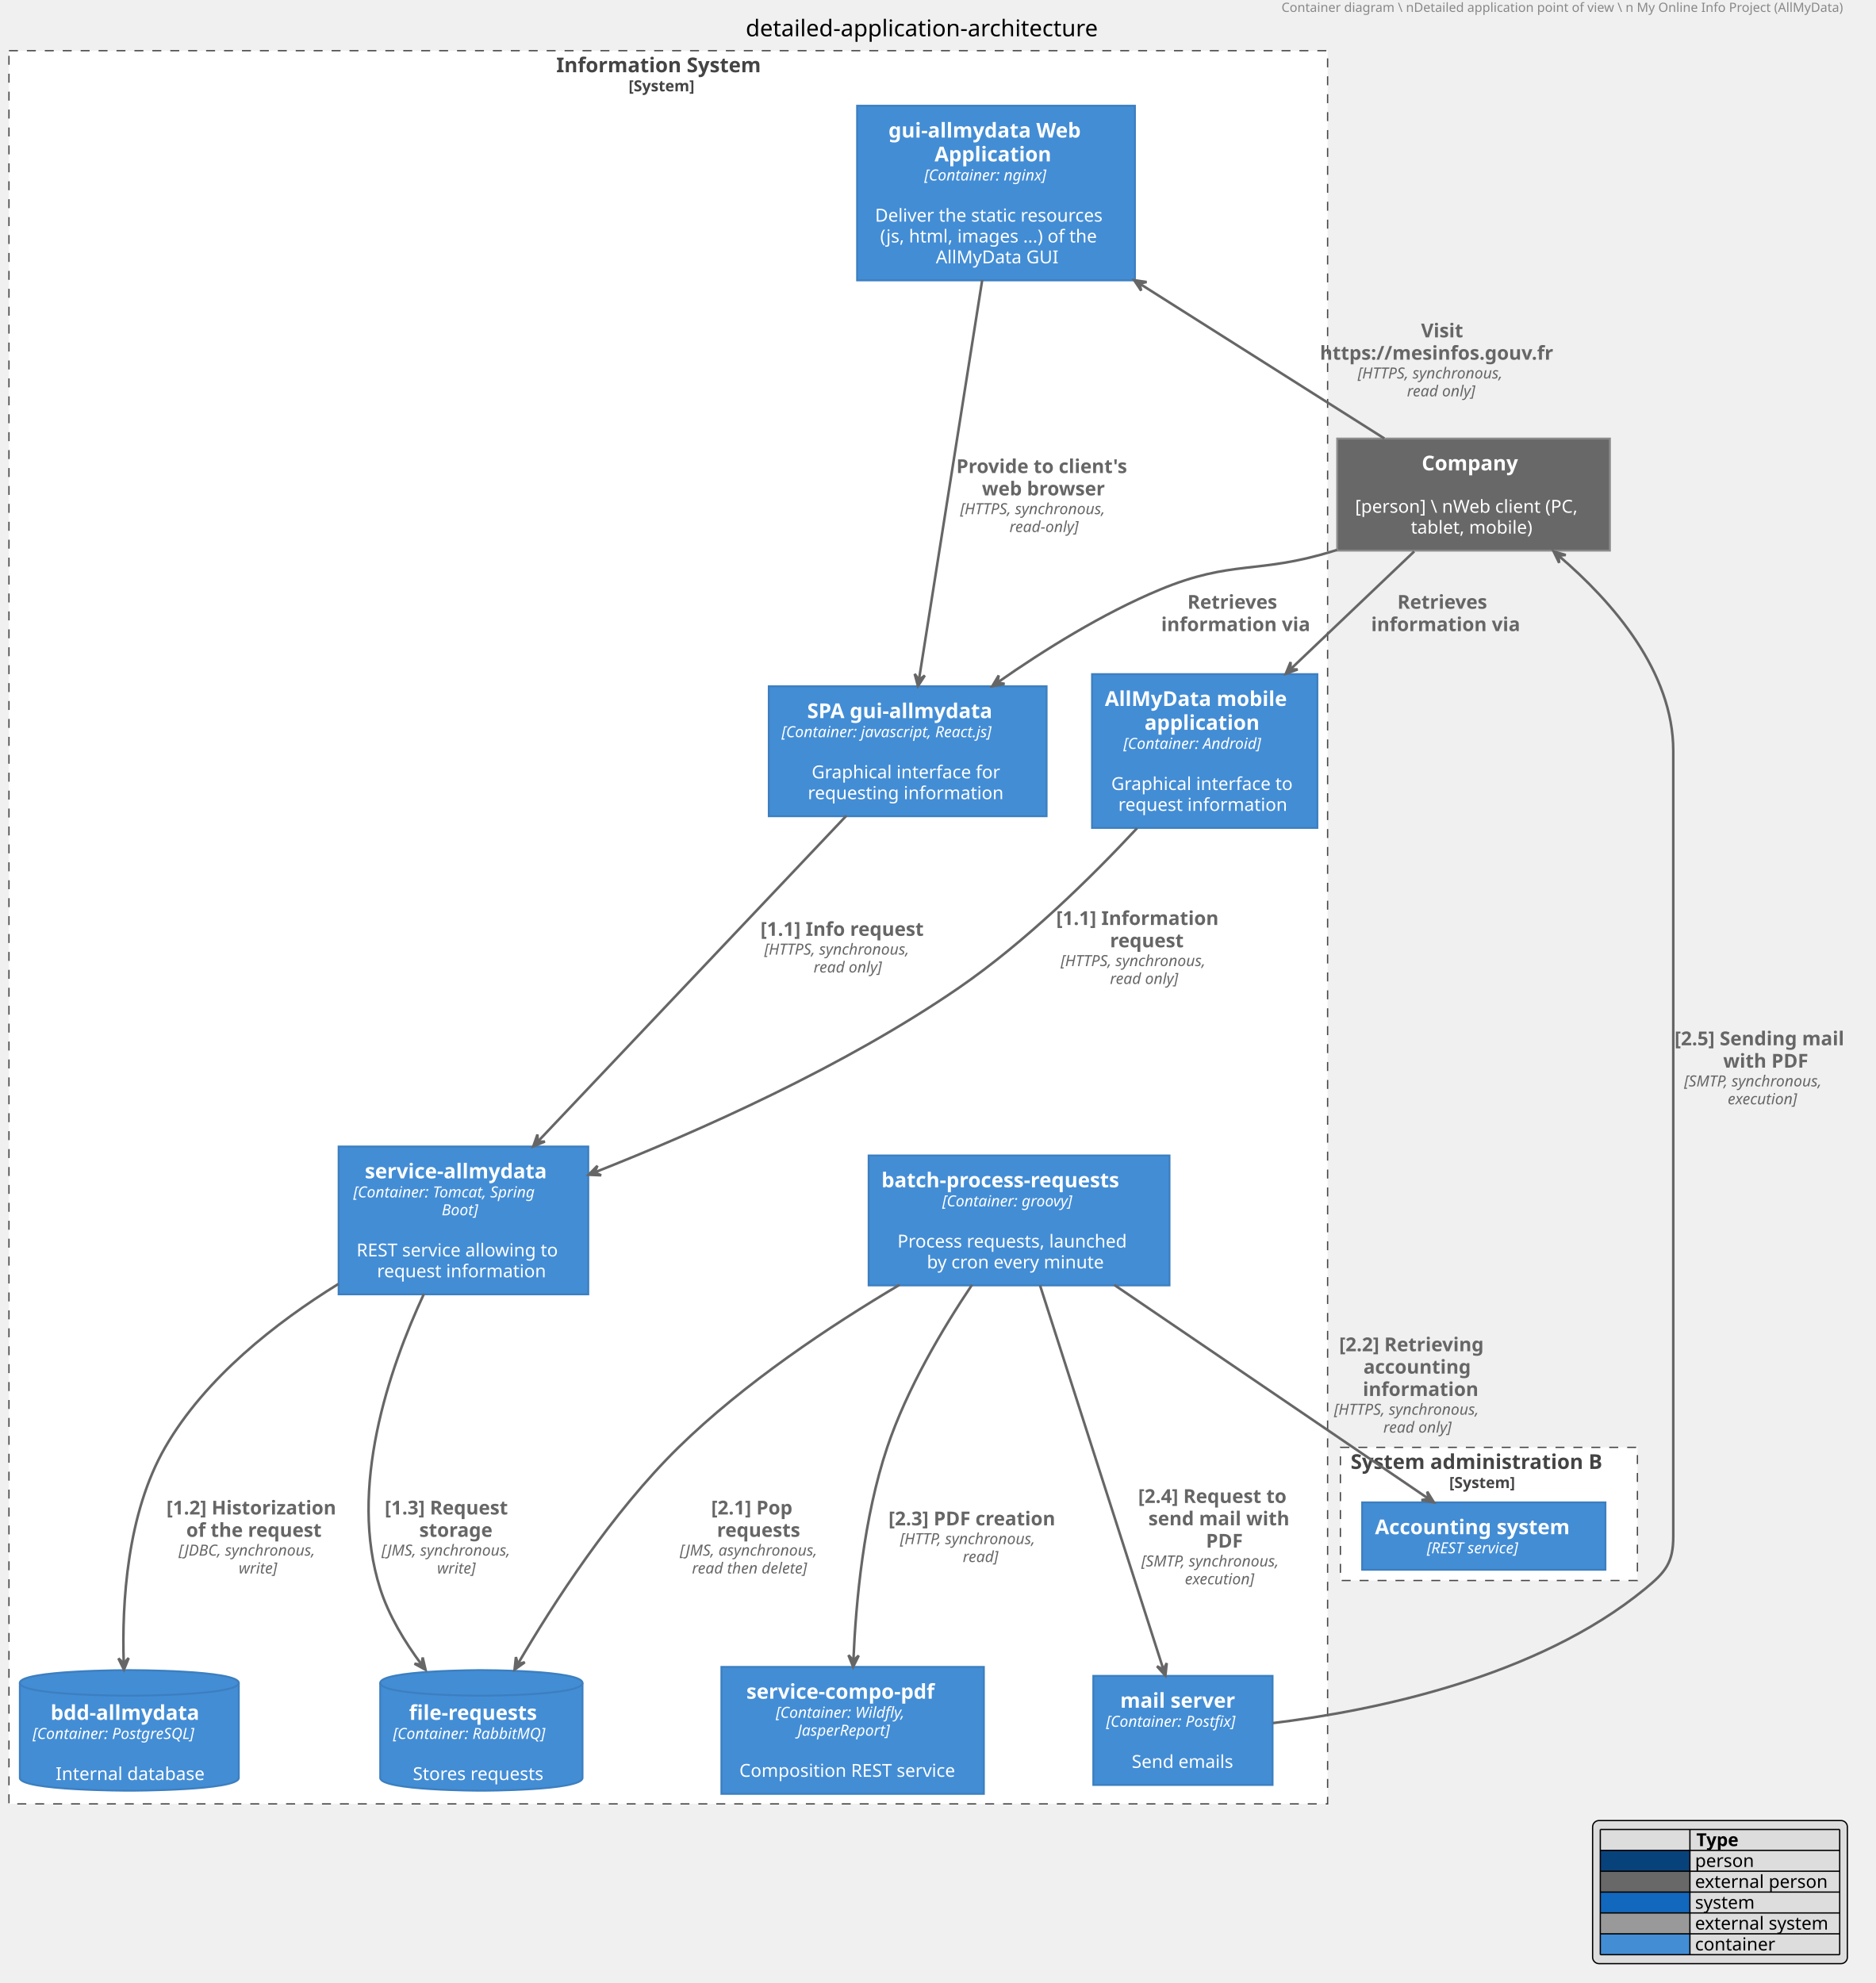
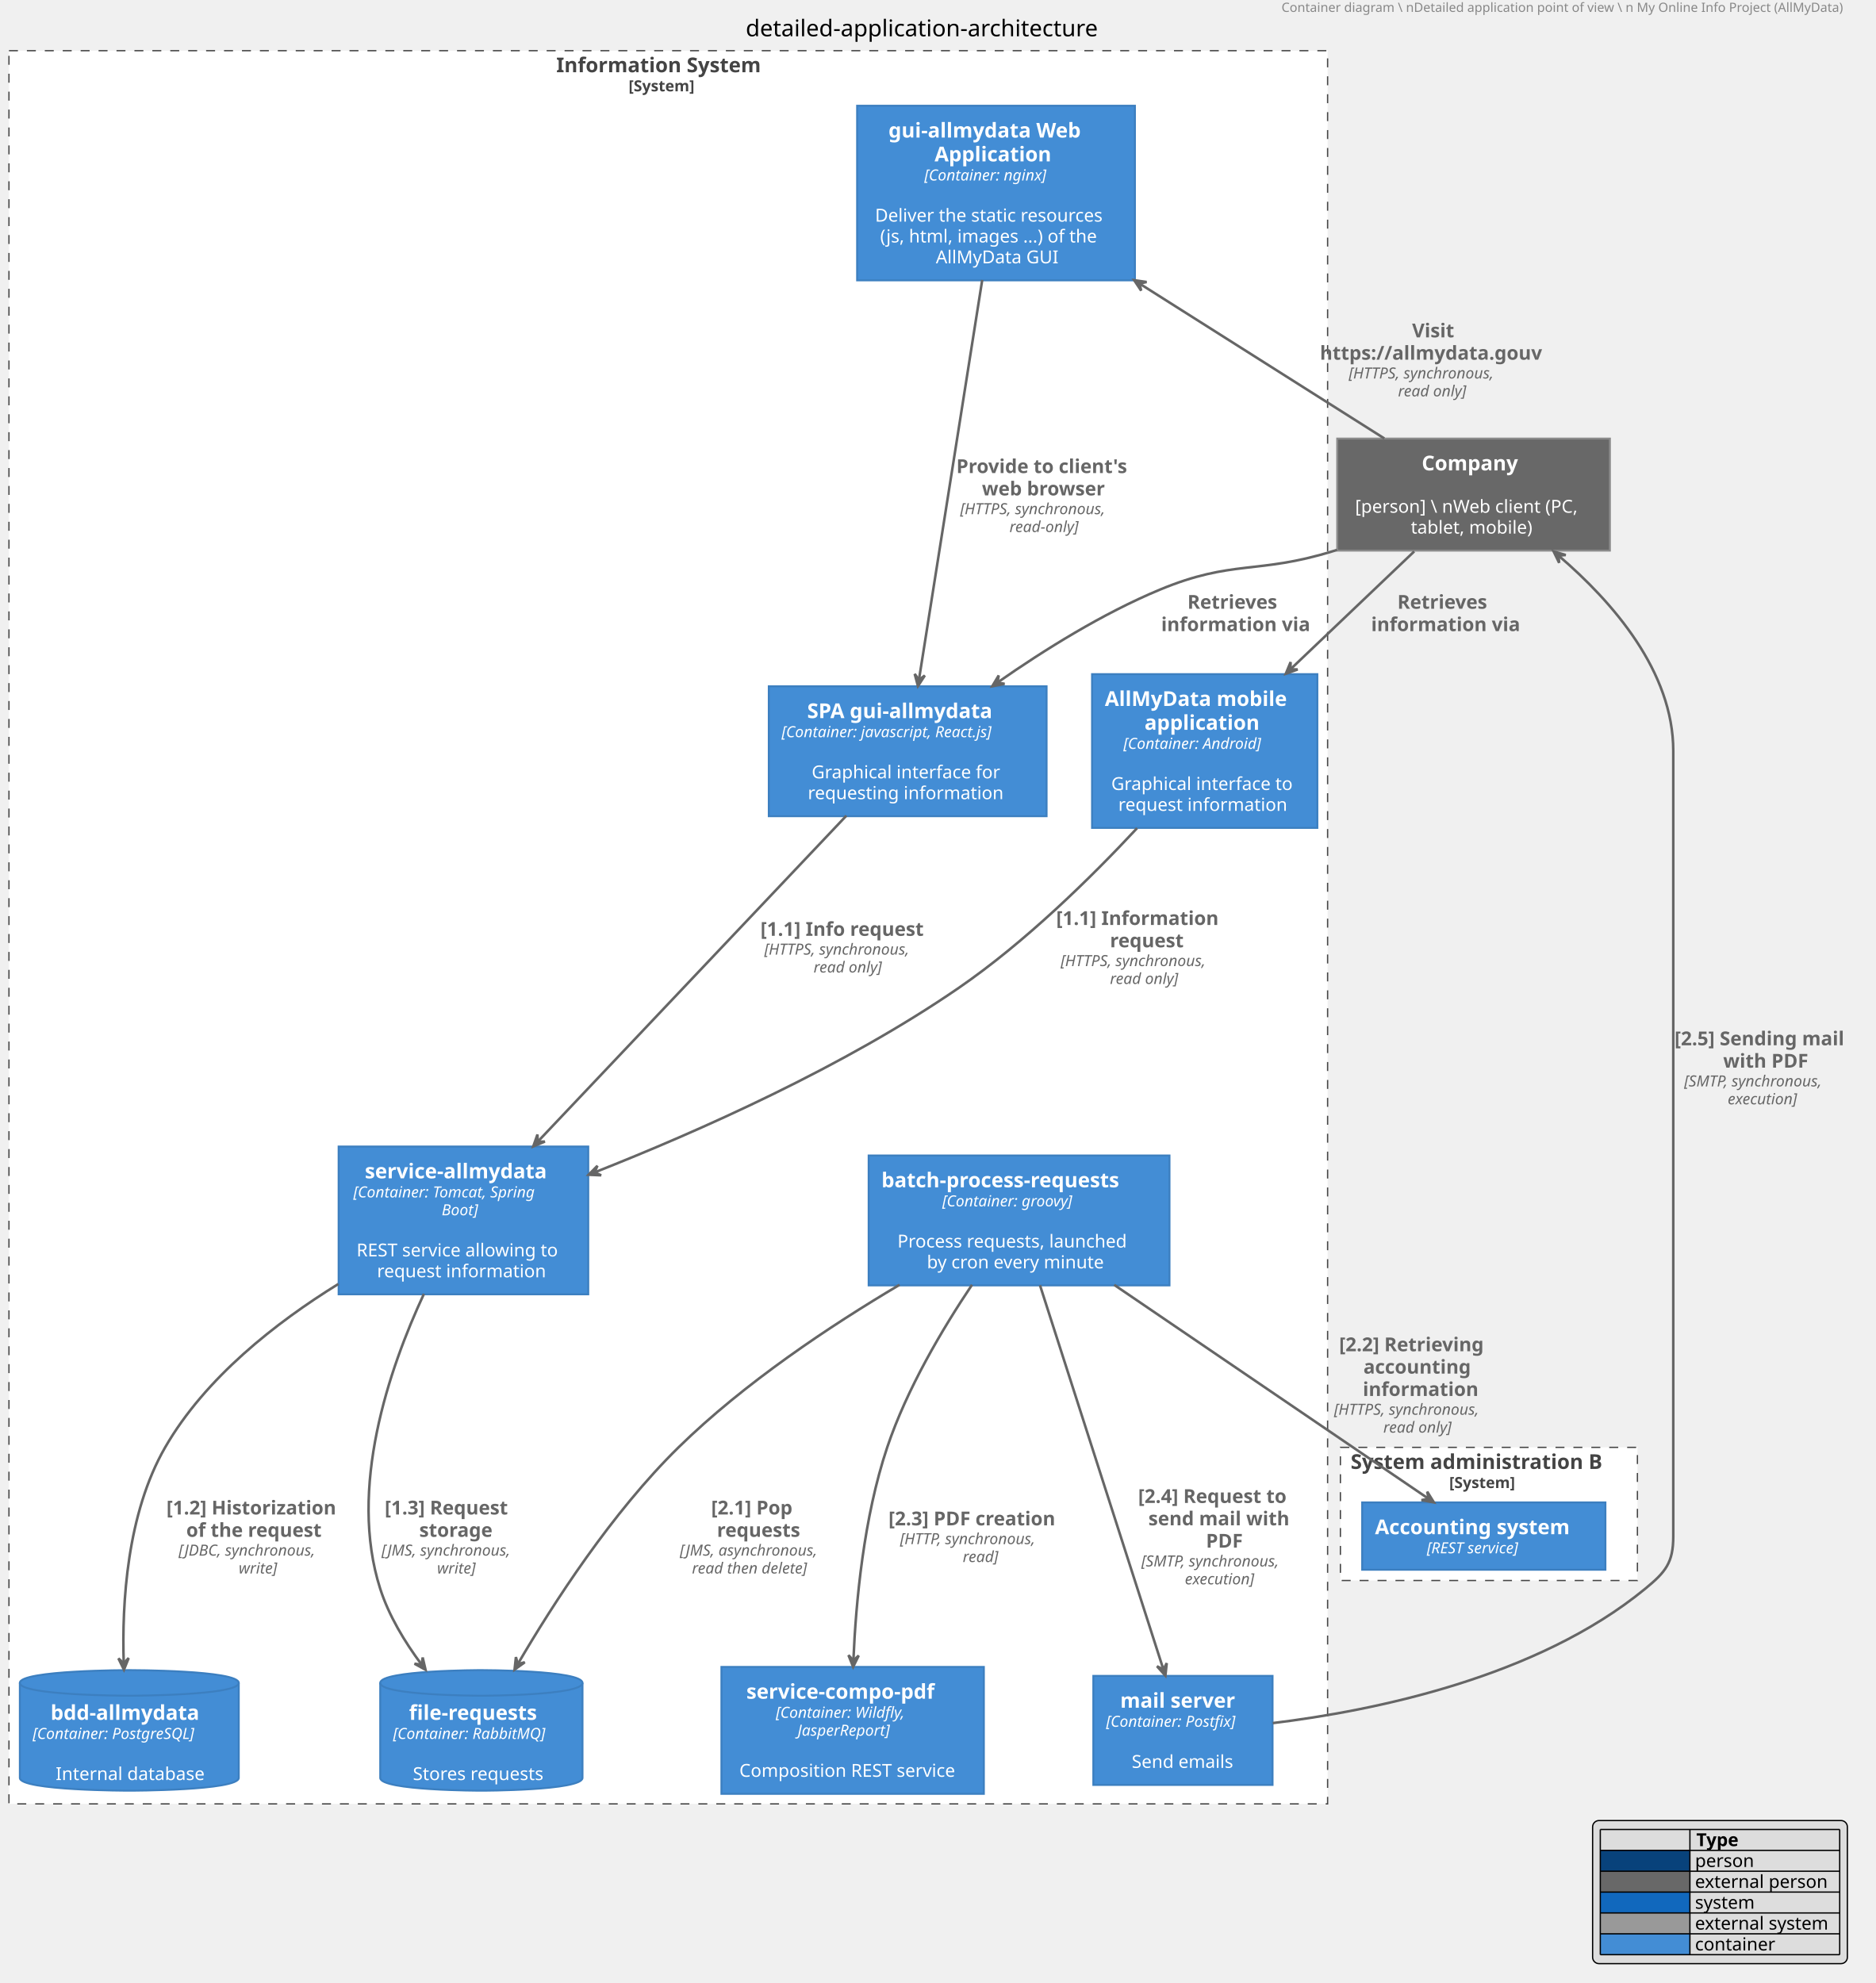
<svg xmlns="http://www.w3.org/2000/svg" contentScriptType="application/ecmascript" contentStyleType="text/css" height="1549px" preserveAspectRatio="none" style="width:1465px;height:1549px;" version="1.1" viewBox="0 0 1465 1549" width="1465px" zoomAndPan="magnify">
  <defs />
  <g>
    <text fill="#888888" font-family="sans-serif" font-size="10" lengthAdjust="spacing" textLength="451" x="1001" y="9.282">Container diagram \ nDetailed application point of view \ n My Online Info Project (AllMyData)</text>
    <text fill="#000000" font-family="sans-serif" font-size="18" lengthAdjust="spacing" textLength="287" x="582.5" y="28.349">detailed-application-architecture</text>
    <rect fill="#FFFFFF" height="104" style="stroke:#444444;stroke-width:1.0;stroke-dasharray:7.0,7.0;" width="232" x="1047" y="1130.594" />
    <text fill="#444444" font-family="sans-serif" font-size="16" font-weight="bold" lengthAdjust="spacing" textLength="216" x="1055" y="1147.445">System administration B</text>
    <text fill="#444444" font-family="sans-serif" font-size="12" font-weight="bold" lengthAdjust="spacing" textLength="62" x="1132" y="1162.357">[System]</text>
    <rect fill="#FFFFFF" height="1369.5" style="stroke:#444444;stroke-width:1.0;stroke-dasharray:7.0,7.0;" width="1030" x="7" y="39.594" />
    <text fill="#444444" font-family="sans-serif" font-size="16" font-weight="bold" lengthAdjust="spacing" textLength="175" x="434.5" y="56.445">Information System</text>
    <text fill="#444444" font-family="sans-serif" font-size="12" font-weight="bold" lengthAdjust="spacing" textLength="62" x="491" y="71.357">[System]</text>
    <rect fill="#438DD5" height="52.594" style="stroke:#3C7FC0;stroke-width:1.5;" width="190" x="1064" y="1173.594" />
    <text fill="#FFFFFF" font-family="sans-serif" font-size="16" font-weight="bold" lengthAdjust="spacing" textLength="170" x="1074" y="1198.445">Accounting system</text>
    <text fill="#FFFFFF" font-family="sans-serif" font-size="12" font-style="italic" lengthAdjust="spacing" textLength="89" x="1114.5" y="1213.357">[REST service]</text>
    <rect fill="#438DD5" height="136.406" style="stroke:#3C7FC0;stroke-width:1.5;" width="217" x="669.5" y="82.594" />
    <text fill="#FFFFFF" font-family="sans-serif" font-size="16" font-weight="bold" lengthAdjust="spacing" textLength="162" x="694" y="107.445">gui-allmydata Web</text>
    <text fill="#FFFFFF" font-family="sans-serif" font-size="16" font-weight="bold" lengthAdjust="spacing" textLength="96" x="730" y="126.07">Application</text>
    <text fill="#FFFFFF" font-family="sans-serif" font-size="12" font-style="italic" lengthAdjust="spacing" textLength="112" x="722" y="140.982">[Container: nginx]</text>
    <text fill="#FFFFFF" font-family="sans-serif" font-size="14" lengthAdjust="spacing" textLength="0" x="780" y="156.808" />
    <text fill="#FFFFFF" font-family="sans-serif" font-size="14" lengthAdjust="spacing" textLength="189" x="683.5" y="173.105">Deliver the static resources</text>
    <text fill="#FFFFFF" font-family="sans-serif" font-size="14" lengthAdjust="spacing" textLength="177" x="687.5" y="189.401">(js, html, images ...) of the</text>
    <text fill="#FFFFFF" font-family="sans-serif" font-size="14" lengthAdjust="spacing" textLength="94" x="731" y="205.698">AllMyData GUI</text>
    <rect fill="#438DD5" height="101.484" style="stroke:#3C7FC0;stroke-width:1.5;" width="217" x="600.5" y="536.094" />
    <text fill="#FFFFFF" font-family="sans-serif" font-size="16" font-weight="bold" lengthAdjust="spacing" textLength="157" x="630.5" y="560.945">SPA gui-allmydata</text>
    <text fill="#FFFFFF" font-family="sans-serif" font-size="12" font-style="italic" lengthAdjust="spacing" textLength="197" x="610.5" y="575.857">[Container: javascript, React.js]</text>
    <text fill="#FFFFFF" font-family="sans-serif" font-size="14" lengthAdjust="spacing" textLength="0" x="711" y="591.683" />
    <text fill="#FFFFFF" font-family="sans-serif" font-size="14" lengthAdjust="spacing" textLength="150" x="634" y="607.98">Graphical interface for</text>
    <text fill="#FFFFFF" font-family="sans-serif" font-size="14" lengthAdjust="spacing" textLength="156" x="631" y="624.276">requesting information</text>
    <rect fill="#438DD5" height="120.109" style="stroke:#3C7FC0;stroke-width:1.5;" width="176" x="853" y="526.594" />
    <text fill="#FFFFFF" font-family="sans-serif" font-size="16" font-weight="bold" lengthAdjust="spacing" textLength="150" x="863" y="551.445">AllMyData mobile</text>
    <text fill="#FFFFFF" font-family="sans-serif" font-size="16" font-weight="bold" lengthAdjust="spacing" textLength="94" x="894" y="570.07">application</text>
    <text fill="#FFFFFF" font-family="sans-serif" font-size="12" font-style="italic" lengthAdjust="spacing" textLength="127" x="877.5" y="584.982">[Container: Android]</text>
    <text fill="#FFFFFF" font-family="sans-serif" font-size="14" lengthAdjust="spacing" textLength="0" x="943" y="600.808" />
    <text fill="#FFFFFF" font-family="sans-serif" font-size="14" lengthAdjust="spacing" textLength="146" x="868" y="617.105">Graphical interface to</text>
    <text fill="#FFFFFF" font-family="sans-serif" font-size="14" lengthAdjust="spacing" textLength="135" x="873.5" y="633.401">request information</text>
    <rect fill="#438DD5" height="115.453" style="stroke:#3C7FC0;stroke-width:1.5;" width="195" x="264.5" y="895.594" />
    <text fill="#FFFFFF" font-family="sans-serif" font-size="16" font-weight="bold" lengthAdjust="spacing" textLength="154" x="285" y="920.445">service-allmydata</text>
    <text fill="#FFFFFF" font-family="sans-serif" font-size="12" font-style="italic" lengthAdjust="spacing" textLength="168" x="276" y="935.357">[Container: Tomcat, Spring</text>
    <text fill="#FFFFFF" font-family="sans-serif" font-size="12" font-style="italic" lengthAdjust="spacing" textLength="34" x="345" y="949.326">Boot]</text>
    <text fill="#FFFFFF" font-family="sans-serif" font-size="14" lengthAdjust="spacing" textLength="0" x="364" y="965.151" />
    <text fill="#FFFFFF" font-family="sans-serif" font-size="14" lengthAdjust="spacing" textLength="167" x="278.5" y="981.448">REST service allowing to</text>
    <text fill="#FFFFFF" font-family="sans-serif" font-size="14" lengthAdjust="spacing" textLength="135" x="294.5" y="997.745">request information</text>
    <rect fill="#438DD5" height="101.484" style="stroke:#3C7FC0;stroke-width:1.5;" width="235" x="678.5" y="902.594" />
    <text fill="#FFFFFF" font-family="sans-serif" font-size="16" font-weight="bold" lengthAdjust="spacing" textLength="215" x="688.5" y="927.445">batch-process-requests</text>
    <text fill="#FFFFFF" font-family="sans-serif" font-size="12" font-style="italic" lengthAdjust="spacing" textLength="120" x="736" y="942.357">[Container: groovy]</text>
    <text fill="#FFFFFF" font-family="sans-serif" font-size="14" lengthAdjust="spacing" textLength="0" x="798" y="958.183" />
    <text fill="#FFFFFF" font-family="sans-serif" font-size="14" lengthAdjust="spacing" textLength="194" x="701" y="974.48">Process requests, launched</text>
    <text fill="#FFFFFF" font-family="sans-serif" font-size="14" lengthAdjust="spacing" textLength="144" x="724" y="990.776">by cron every minute</text>
    <path d="M297,1314.594 C297,1304.594 376,1304.594 376,1304.594 C376,1304.594 455,1304.594 455,1314.594 L455,1388.781 C455,1398.781 376,1398.781 376,1398.781 C376,1398.781 297,1398.781 297,1388.781 L297,1314.594 " fill="#438DD5" style="stroke:#3C7FC0;stroke-width:1.5;" />
    <path d="M297,1314.594 C297,1324.594 376,1324.594 376,1324.594 C376,1324.594 455,1324.594 455,1314.594 " fill="none" style="stroke:#3C7FC0;stroke-width:1.5;" />
    <text fill="#FFFFFF" font-family="sans-serif" font-size="16" font-weight="bold" lengthAdjust="spacing" textLength="113" x="319.5" y="1343.445">file-requests</text>
    <text fill="#FFFFFF" font-family="sans-serif" font-size="12" font-style="italic" lengthAdjust="spacing" textLength="138" x="307" y="1358.357">[Container: RabbitMQ]</text>
    <text fill="#FFFFFF" font-family="sans-serif" font-size="14" lengthAdjust="spacing" textLength="0" x="378" y="1374.183" />
    <text fill="#FFFFFF" font-family="sans-serif" font-size="14" lengthAdjust="spacing" textLength="111" x="322.5" y="1390.479">Stores requests</text>
    <path d="M15.5,1314.594 C15.5,1304.594 101,1304.594 101,1304.594 C101,1304.594 186.5,1304.594 186.5,1314.594 L186.5,1388.781 C186.5,1398.781 101,1398.781 101,1398.781 C101,1398.781 15.5,1398.781 15.5,1388.781 L15.5,1314.594 " fill="#438DD5" style="stroke:#3C7FC0;stroke-width:1.5;" />
    <path d="M15.5,1314.594 C15.5,1324.594 101,1324.594 101,1324.594 C101,1324.594 186.5,1324.594 186.5,1314.594 " fill="none" style="stroke:#3C7FC0;stroke-width:1.5;" />
    <text fill="#FFFFFF" font-family="sans-serif" font-size="16" font-weight="bold" lengthAdjust="spacing" textLength="123" x="39.5" y="1343.445">bdd-allmydata</text>
    <text fill="#FFFFFF" font-family="sans-serif" font-size="12" font-style="italic" lengthAdjust="spacing" textLength="151" x="25.5" y="1358.357">[Container: PostgreSQL]</text>
    <text fill="#FFFFFF" font-family="sans-serif" font-size="14" lengthAdjust="spacing" textLength="0" x="103" y="1374.183" />
    <text fill="#FFFFFF" font-family="sans-serif" font-size="14" lengthAdjust="spacing" textLength="119" x="43.5" y="1390.479">Internal database</text>
    <rect fill="#438DD5" height="99.156" style="stroke:#3C7FC0;stroke-width:1.5;" width="205" x="563.5" y="1302.094" />
    <text fill="#FFFFFF" font-family="sans-serif" font-size="16" font-weight="bold" lengthAdjust="spacing" textLength="166" x="583" y="1326.945">service-compo-pdf</text>
    <text fill="#FFFFFF" font-family="sans-serif" font-size="12" font-style="italic" lengthAdjust="spacing" textLength="116" x="606" y="1341.857">[Container: Wildfly,</text>
    <text fill="#FFFFFF" font-family="sans-serif" font-size="12" font-style="italic" lengthAdjust="spacing" textLength="86" x="623" y="1355.826">JasperReport]</text>
    <text fill="#FFFFFF" font-family="sans-serif" font-size="14" lengthAdjust="spacing" textLength="0" x="668" y="1371.651" />
    <text fill="#FFFFFF" font-family="sans-serif" font-size="14" lengthAdjust="spacing" textLength="181" x="577.5" y="1387.948">Composition REST service</text>
    <rect fill="#438DD5" height="85.188" style="stroke:#3C7FC0;stroke-width:1.5;" width="140" x="854" y="1309.094" />
    <text fill="#FFFFFF" font-family="sans-serif" font-size="16" font-weight="bold" lengthAdjust="spacing" textLength="98" x="875" y="1333.945">mail server</text>
    <text fill="#FFFFFF" font-family="sans-serif" font-size="12" font-style="italic" lengthAdjust="spacing" textLength="120" x="864" y="1348.857">[Container: Postfix]</text>
    <text fill="#FFFFFF" font-family="sans-serif" font-size="14" lengthAdjust="spacing" textLength="0" x="926" y="1364.683" />
    <text fill="#FFFFFF" font-family="sans-serif" font-size="14" lengthAdjust="spacing" textLength="84" x="884" y="1380.979">Send emails</text>
    <rect fill="#686868" height="87.516" style="stroke:#8A8A8A;stroke-width:1.5;" width="213" x="1044.5" y="342.594" />
    <text fill="#FFFFFF" font-family="sans-serif" font-size="16" font-weight="bold" lengthAdjust="spacing" textLength="81" x="1110.5" y="367.445">Company</text>
    <text fill="#FFFFFF" font-family="sans-serif" font-size="14" lengthAdjust="spacing" textLength="0" x="1153" y="384.214" />
    <text fill="#FFFFFF" font-family="sans-serif" font-size="14" lengthAdjust="spacing" textLength="185" x="1058.5" y="400.511">[person] \ nWeb client (PC,</text>
    <text fill="#FFFFFF" font-family="sans-serif" font-size="14" lengthAdjust="spacing" textLength="98" x="1102" y="416.808">tablet, mobile)</text>
    <path d="M1081.301,342.495 C1027.66,308.556 952.444,260.966 890.336,221.669 " fill="none" id="company-to-static_resources" style="stroke:#666666;stroke-width:2.0;" />
    <polygon fill="#666666" points="885.887,218.855,891.354,227.047,890.112,221.528,895.631,220.286,885.887,218.855" style="stroke:#666666;stroke-width:2.0;" />
-     <text fill="#666666" font-family="sans-serif" font-size="15" font-weight="bold" lengthAdjust="spacing" textLength="36" x="1110" y="263.517">Visit</text>
-     <text fill="#666666" font-family="sans-serif" font-size="15" font-weight="bold" lengthAdjust="spacing" textLength="199" x="1031" y="280.978">https://mesinfos.gouv.fr</text>
-     <text fill="#666666" font-family="sans-serif" font-size="12" font-style="italic" lengthAdjust="spacing" textLength="136" x="1060.5" y="295.654">[HTTPS, synchronous,</text>
-     <text fill="#666666" font-family="sans-serif" font-size="12" font-style="italic" lengthAdjust="spacing" textLength="63" x="1099" y="309.623">read only]</text>
+     <text fill="#666666" font-family="sans-serif" font-size="15" font-weight="bold" lengthAdjust="spacing" textLength="36" x="1103" y="263.517">Visit</text>
+     <text fill="#666666" font-family="sans-serif" font-size="15" font-weight="bold" lengthAdjust="spacing" textLength="185" x="1031" y="280.978">https://allmydata.gouv</text>
+     <text fill="#666666" font-family="sans-serif" font-size="12" font-style="italic" lengthAdjust="spacing" textLength="136" x="1053.5" y="295.654">[HTTPS, synchronous,</text>
+     <text fill="#666666" font-family="sans-serif" font-size="12" font-style="italic" lengthAdjust="spacing" textLength="63" x="1092" y="309.623">read only]</text>
    <path d="M1044.255,429.575 C1043.166,429.92 1042.081,430.26 1041,430.594 C982.274,448.733 962.758,437.007 906,460.594 C861.328,479.158 815.562,507.738 779.398,532.988 " fill="none" id="company-to-spa" style="stroke:#666666;stroke-width:2.0;" />
    <polygon fill="#666666" points="775.036,536.05,784.701,534.153,779.129,533.177,780.104,527.605,775.036,536.05" style="stroke:#666666;stroke-width:2.0;" />
    <text fill="#666666" font-family="sans-serif" font-size="15" font-weight="bold" lengthAdjust="spacing" textLength="77" x="927.5" y="475.517">Retrieves</text>
    <text fill="#666666" font-family="sans-serif" font-size="15" font-weight="bold" lengthAdjust="spacing" textLength="123" x="907" y="492.978">information via</text>
    <path d="M1104.655,430.732 C1076.334,457.704 1039.631,492.659 1008.163,522.629 " fill="none" id="company-to-mobile" style="stroke:#666666;stroke-width:2.0;" />
    <polygon fill="#666666" points="1004.352,526.259,1013.628,522.948,1007.972,522.81,1008.11,517.155,1004.352,526.259" style="stroke:#666666;stroke-width:2.0;" />
    <text fill="#666666" font-family="sans-serif" font-size="15" font-weight="bold" lengthAdjust="spacing" textLength="77" x="1091.5" y="475.517">Retrieves</text>
    <text fill="#666666" font-family="sans-serif" font-size="15" font-weight="bold" lengthAdjust="spacing" textLength="123" x="1071" y="492.978">information via</text>
    <path d="M767.219,218.719 C753.607,304.728 730.449,451.063 717.832,530.786 " fill="none" id="static_resources-to-spa" style="stroke:#666666;stroke-width:2.0;" />
    <polygon fill="#666666" points="717.016,535.94,722.374,527.676,717.798,531.001,714.473,526.425,717.016,535.94" style="stroke:#666666;stroke-width:2.0;" />
    <text fill="#666666" font-family="sans-serif" font-size="15" font-weight="bold" lengthAdjust="spacing" textLength="146" x="747" y="369.517">Provide to client's</text>
    <text fill="#666666" font-family="sans-serif" font-size="15" font-weight="bold" lengthAdjust="spacing" textLength="106" x="767" y="386.978">web browser</text>
    <text fill="#666666" font-family="sans-serif" font-size="12" font-style="italic" lengthAdjust="spacing" textLength="136" x="750" y="401.654">[HTTPS, synchronous,</text>
    <text fill="#666666" font-family="sans-serif" font-size="12" font-style="italic" lengthAdjust="spacing" textLength="63" x="788.5" y="415.623">read-only]</text>
    <path d="M661.115,637.169 C598.192,703.629 487.757,820.27 420.118,891.71 " fill="none" id="spa-to-sm" style="stroke:#666666;stroke-width:2.0;" />
    <polygon fill="#666666" points="416.529,895.501,425.621,891.716,419.966,891.87,419.811,886.216,416.529,895.501" style="stroke:#666666;stroke-width:2.0;" />
    <text fill="#666666" font-family="sans-serif" font-size="15" font-weight="bold" lengthAdjust="spacing" textLength="146" x="594" y="731.017">[1.1] Info request</text>
    <text fill="#666666" font-family="sans-serif" font-size="12" font-style="italic" lengthAdjust="spacing" textLength="136" x="597" y="745.693">[HTTPS, synchronous,</text>
    <text fill="#666666" font-family="sans-serif" font-size="12" font-style="italic" lengthAdjust="spacing" textLength="63" x="635.5" y="759.662">read only]</text>
    <path d="M888.175,646.91 C851.808,685.927 800.862,735.908 749,771.594 C659.388,833.254 545.519,883.808 464.551,915.759 " fill="none" id="mobile-to-sm" style="stroke:#666666;stroke-width:2.0;" />
    <polygon fill="#666666" points="459.752,917.646,469.591,918.075,464.405,915.816,466.663,910.63,459.752,917.646" style="stroke:#666666;stroke-width:2.0;" />
    <text fill="#666666" font-family="sans-serif" font-size="15" font-weight="bold" lengthAdjust="spacing" textLength="142" x="825" y="722.517">[1.1] Information</text>
    <text fill="#666666" font-family="sans-serif" font-size="15" font-weight="bold" lengthAdjust="spacing" textLength="63" x="867" y="739.978">request</text>
    <text fill="#666666" font-family="sans-serif" font-size="12" font-style="italic" lengthAdjust="spacing" textLength="136" x="828.5" y="754.654">[HTTPS, synchronous,</text>
    <text fill="#666666" font-family="sans-serif" font-size="12" font-style="italic" lengthAdjust="spacing" textLength="63" x="867" y="768.623">read only]</text>
    <path d="M264.268,1002.978 C215.468,1033.136 160.3,1076.294 129,1130.594 C99.184,1182.32 95.146,1252.026 96.638,1299.218 " fill="none" id="sm-to-bdd" style="stroke:#666666;stroke-width:2.0;" />
    <polygon fill="#666666" points="96.822,1304.285,100.493,1295.146,96.641,1299.288,92.498,1295.436,96.822,1304.285" style="stroke:#666666;stroke-width:2.0;" />
    <text fill="#666666" font-family="sans-serif" font-size="15" font-weight="bold" lengthAdjust="spacing" textLength="148" x="130" y="1183.017">[1.2] Historization</text>
    <text fill="#666666" font-family="sans-serif" font-size="15" font-weight="bold" lengthAdjust="spacing" textLength="117" x="145.5" y="1200.478">of the request</text>
    <text fill="#666666" font-family="sans-serif" font-size="12" font-style="italic" lengthAdjust="spacing" textLength="125" x="139.5" y="1215.154">[JDBC, synchronous,</text>
    <text fill="#666666" font-family="sans-serif" font-size="12" font-style="italic" lengthAdjust="spacing" textLength="35" x="186.5" y="1229.123">write]</text>
    <path d="M331.123,1010.723 C303.805,1069.442 271.877,1162.755 297,1241.094 C303.739,1262.106 316.105,1282.52 329.086,1299.967 " fill="none" id="sm-to-file" style="stroke:#666666;stroke-width:2.0;" />
    <polygon fill="#666666" points="332.396,1304.337,330.15,1294.747,329.377,1300.351,323.773,1299.578,332.396,1304.337" style="stroke:#666666;stroke-width:2.0;" />
    <text fill="#666666" font-family="sans-serif" font-size="15" font-weight="bold" lengthAdjust="spacing" textLength="112" x="300.5" y="1183.017">[1.3] Request</text>
    <text fill="#666666" font-family="sans-serif" font-size="15" font-weight="bold" lengthAdjust="spacing" textLength="63" x="327.5" y="1200.478">storage</text>
    <text fill="#666666" font-family="sans-serif" font-size="12" font-style="italic" lengthAdjust="spacing" textLength="118" x="298" y="1215.154">[JMS, synchronous,</text>
    <text fill="#666666" font-family="sans-serif" font-size="12" font-style="italic" lengthAdjust="spacing" textLength="35" x="341.5" y="1229.123">write]</text>
    <path d="M702.638,1003.606 C648.554,1035.612 581.249,1080.368 530,1130.594 C478.069,1181.488 432.411,1252.084 404.563,1299.675 " fill="none" id="batch-to-file" style="stroke:#666666;stroke-width:2.0;" />
    <polygon fill="#666666" points="401.924,1304.208,409.91,1298.443,404.44,1299.887,402.996,1294.417,401.924,1304.208" style="stroke:#666666;stroke-width:2.0;" />
    <text fill="#666666" font-family="sans-serif" font-size="15" font-weight="bold" lengthAdjust="spacing" textLength="76" x="555.5" y="1183.017">[2.1] Pop</text>
    <text fill="#666666" font-family="sans-serif" font-size="15" font-weight="bold" lengthAdjust="spacing" textLength="72" x="560" y="1200.478">requests</text>
    <text fill="#666666" font-family="sans-serif" font-size="12" font-style="italic" lengthAdjust="spacing" textLength="126" x="531" y="1215.154">[JMS, asynchronous,</text>
    <text fill="#666666" font-family="sans-serif" font-size="12" font-style="italic" lengthAdjust="spacing" textLength="111" x="540.5" y="1229.123">read then delete]</text>
    <path d="M870.334,1003.674 C944.269,1053.982 1055.167,1129.442 1115.728,1170.65 " fill="none" id="batch-to-scompta" style="stroke:#666666;stroke-width:2.0;" />
    <polygon fill="#666666" points="1120.001,1173.557,1114.81,1165.187,1115.867,1170.744,1110.31,1171.801,1120.001,1173.557" style="stroke:#666666;stroke-width:2.0;" />
    <text fill="#666666" font-family="sans-serif" font-size="15" font-weight="bold" lengthAdjust="spacing" textLength="127" x="1046" y="1055.517">[2.2] Retrieving</text>
    <text fill="#666666" font-family="sans-serif" font-size="15" font-weight="bold" lengthAdjust="spacing" textLength="89" x="1065" y="1072.978">accounting</text>
    <text fill="#666666" font-family="sans-serif" font-size="15" font-weight="bold" lengthAdjust="spacing" textLength="95" x="1064.5" y="1090.439">information</text>
    <text fill="#666666" font-family="sans-serif" font-size="12" font-style="italic" lengthAdjust="spacing" textLength="136" x="1042" y="1105.115">[HTTPS, synchronous,</text>
    <text fill="#666666" font-family="sans-serif" font-size="12" font-style="italic" lengthAdjust="spacing" textLength="63" x="1080.5" y="1119.084">read only]</text>
    <path d="M759.227,1003.63 C736.311,1037.778 708.355,1084.824 693,1130.594 C674.651,1185.287 668.52,1251.324 666.597,1296.887 " fill="none" id="batch-to-compo" style="stroke:#666666;stroke-width:2.0;" />
    <polygon fill="#666666" points="666.394,1302.062,670.745,1293.227,666.591,1297.066,662.751,1292.912,666.394,1302.062" style="stroke:#666666;stroke-width:2.0;" />
    <text fill="#666666" font-family="sans-serif" font-size="15" font-weight="bold" lengthAdjust="spacing" textLength="150" x="694" y="1191.517">[2.3] PDF creation</text>
    <text fill="#666666" font-family="sans-serif" font-size="12" font-style="italic" lengthAdjust="spacing" textLength="128" x="703" y="1206.193">[HTTP, synchronous,</text>
    <text fill="#666666" font-family="sans-serif" font-size="12" font-style="italic" lengthAdjust="spacing" textLength="34" x="752" y="1220.162">read]</text>
    <path d="M812.341,1003.969 C837.27,1081.579 884.454,1228.477 908.728,1304.049 " fill="none" id="batch-to-smails" style="stroke:#666666;stroke-width:2.0;" />
    <polygon fill="#666666" points="910.294,1308.922,911.35,1299.13,908.765,1304.162,903.733,1301.577,910.294,1308.922" style="stroke:#666666;stroke-width:2.0;" />
    <text fill="#666666" font-family="sans-serif" font-size="15" font-weight="bold" lengthAdjust="spacing" textLength="134" x="889" y="1174.017">[2.4] Request to</text>
    <text fill="#666666" font-family="sans-serif" font-size="15" font-weight="bold" lengthAdjust="spacing" textLength="118" x="897" y="1191.478">send mail with</text>
    <text fill="#666666" font-family="sans-serif" font-size="15" font-weight="bold" lengthAdjust="spacing" textLength="33" x="942" y="1208.939">PDF</text>
    <text fill="#666666" font-family="sans-serif" font-size="12" font-style="italic" lengthAdjust="spacing" textLength="130" x="891.5" y="1223.615">[SMTP, synchronous,</text>
    <text fill="#666666" font-family="sans-serif" font-size="12" font-style="italic" lengthAdjust="spacing" textLength="66" x="925.5" y="1237.584">execution]</text>
    <path d="M994.244,1345.963 C1072.948,1336.349 1200.545,1310.468 1285,1241.094 C1300.98,1227.967 1307,1220.774 1307,1200.094 C1307,586.594 1307,586.594 1307,586.594 C1307,524.613 1259.842,470.329 1217.382,434.015 " fill="none" id="smails-to-company" style="stroke:#666666;stroke-width:2.0;" />
    <polygon fill="#666666" points="1213.552,430.776,1217.842,439.642,1217.37,434.004,1223.007,433.533,1213.552,430.776" style="stroke:#666666;stroke-width:2.0;" />
    <text fill="#666666" font-family="sans-serif" font-size="15" font-weight="bold" lengthAdjust="spacing" textLength="149" x="1308" y="816.517">[2.5] Sending mail</text>
    <text fill="#666666" font-family="sans-serif" font-size="15" font-weight="bold" lengthAdjust="spacing" textLength="73" x="1346" y="833.978">with PDF</text>
    <text fill="#666666" font-family="sans-serif" font-size="12" font-style="italic" lengthAdjust="spacing" textLength="130" x="1315.5" y="848.654">[SMTP, synchronous,</text>
    <text fill="#666666" font-family="sans-serif" font-size="12" font-style="italic" lengthAdjust="spacing" textLength="66" x="1349.5" y="862.623">execution]</text>
    <rect fill="#DDDDDD" height="111.781" rx="5" ry="5" style="stroke:#000000;stroke-width:1.0;" width="199" x="1244" y="1422.094" />
    <text fill="#000000" font-family="sans-serif" font-size="14" font-weight="bold" lengthAdjust="spacing" textLength="0" x="1320" y="1442.089" />
    <text fill="#000000" font-family="sans-serif" font-size="14" font-weight="bold" lengthAdjust="spacing" textLength="39" x="1325" y="1442.089">Type</text>
    <rect fill="#08427B" height="16.297" style="stroke:none;stroke-width:1.0;" width="70" x="1250" y="1445.391" />
    <text fill="#000000" font-family="sans-serif" font-size="14" lengthAdjust="spacing" textLength="0" x="1274" y="1458.386" />
    <text fill="#000000" font-family="sans-serif" font-size="14" lengthAdjust="spacing" textLength="49" x="1324" y="1458.386">person</text>
    <rect fill="#686868" height="16.297" style="stroke:none;stroke-width:1.0;" width="70" x="1250" y="1461.688" />
    <text fill="#000000" font-family="sans-serif" font-size="14" lengthAdjust="spacing" textLength="0" x="1274" y="1474.683" />
    <text fill="#000000" font-family="sans-serif" font-size="14" lengthAdjust="spacing" textLength="108" x="1324" y="1474.683">external person</text>
    <rect fill="#1168BD" height="16.297" style="stroke:none;stroke-width:1.0;" width="70" x="1250" y="1477.984" />
    <text fill="#000000" font-family="sans-serif" font-size="14" lengthAdjust="spacing" textLength="0" x="1262" y="1490.979" />
    <text fill="#000000" font-family="sans-serif" font-size="14" lengthAdjust="spacing" textLength="50" x="1324" y="1490.979">system</text>
    <rect fill="#999999" height="16.297" style="stroke:none;stroke-width:1.0;" width="70" x="1250" y="1494.281" />
    <text fill="#000000" font-family="sans-serif" font-size="14" lengthAdjust="spacing" textLength="0" x="1274" y="1507.276" />
    <text fill="#000000" font-family="sans-serif" font-size="14" lengthAdjust="spacing" textLength="109" x="1324" y="1507.276">external system</text>
    <rect fill="#438DD5" height="16.297" style="stroke:none;stroke-width:1.0;" width="70" x="1250" y="1510.578" />
    <text fill="#000000" font-family="sans-serif" font-size="14" lengthAdjust="spacing" textLength="0" x="1262" y="1523.573" />
    <text fill="#000000" font-family="sans-serif" font-size="14" lengthAdjust="spacing" textLength="65" x="1324" y="1523.573">container</text>
    <line style="stroke:#000000;stroke-width:1.0;" x1="1250" x2="1437" y1="1429.094" y2="1429.094" />
    <line style="stroke:#000000;stroke-width:1.0;" x1="1250" x2="1437" y1="1445.391" y2="1445.391" />
    <line style="stroke:#000000;stroke-width:1.0;" x1="1250" x2="1437" y1="1461.688" y2="1461.688" />
    <line style="stroke:#000000;stroke-width:1.0;" x1="1250" x2="1437" y1="1477.984" y2="1477.984" />
    <line style="stroke:#000000;stroke-width:1.0;" x1="1250" x2="1437" y1="1494.281" y2="1494.281" />
    <line style="stroke:#000000;stroke-width:1.0;" x1="1250" x2="1437" y1="1510.578" y2="1510.578" />
    <line style="stroke:#000000;stroke-width:1.0;" x1="1250" x2="1437" y1="1526.875" y2="1526.875" />
    <line style="stroke:#000000;stroke-width:1.0;" x1="1250" x2="1250" y1="1429.094" y2="1526.875" />
    <line style="stroke:#000000;stroke-width:1.0;" x1="1320" x2="1320" y1="1429.094" y2="1526.875" />
    <line style="stroke:#000000;stroke-width:1.0;" x1="1437" x2="1437" y1="1429.094" y2="1526.875" />
  </g>
</svg>
